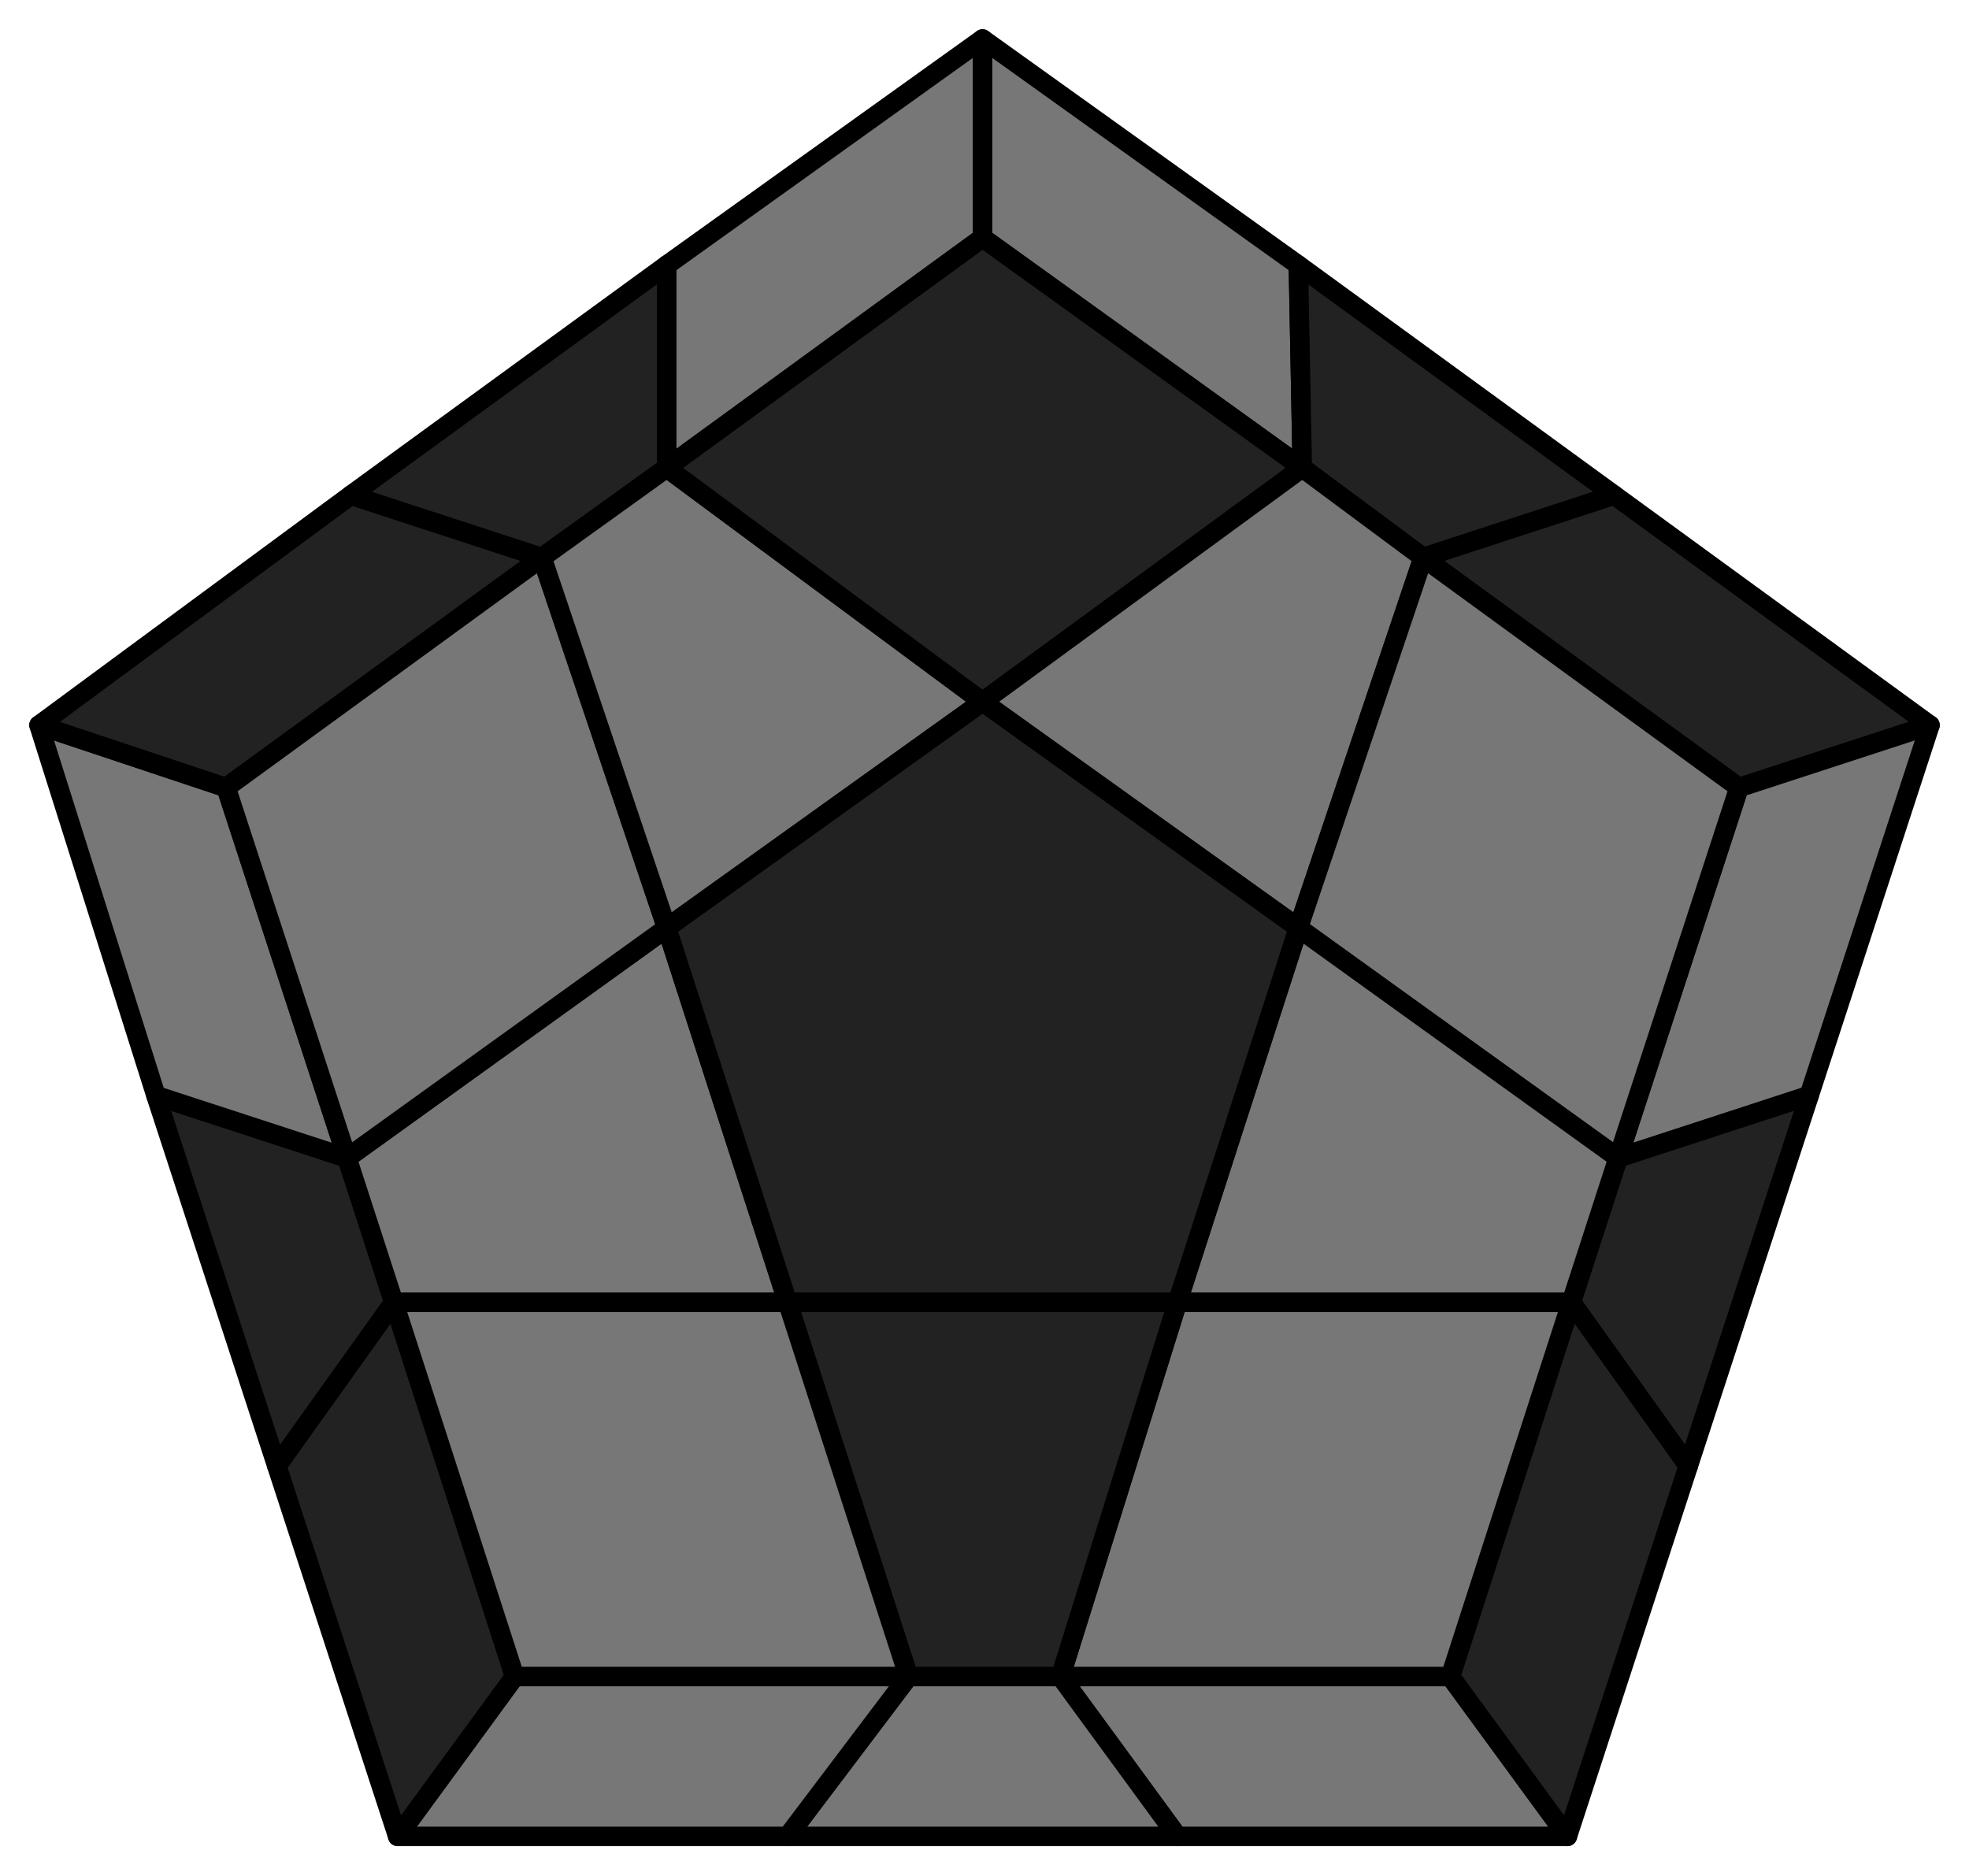
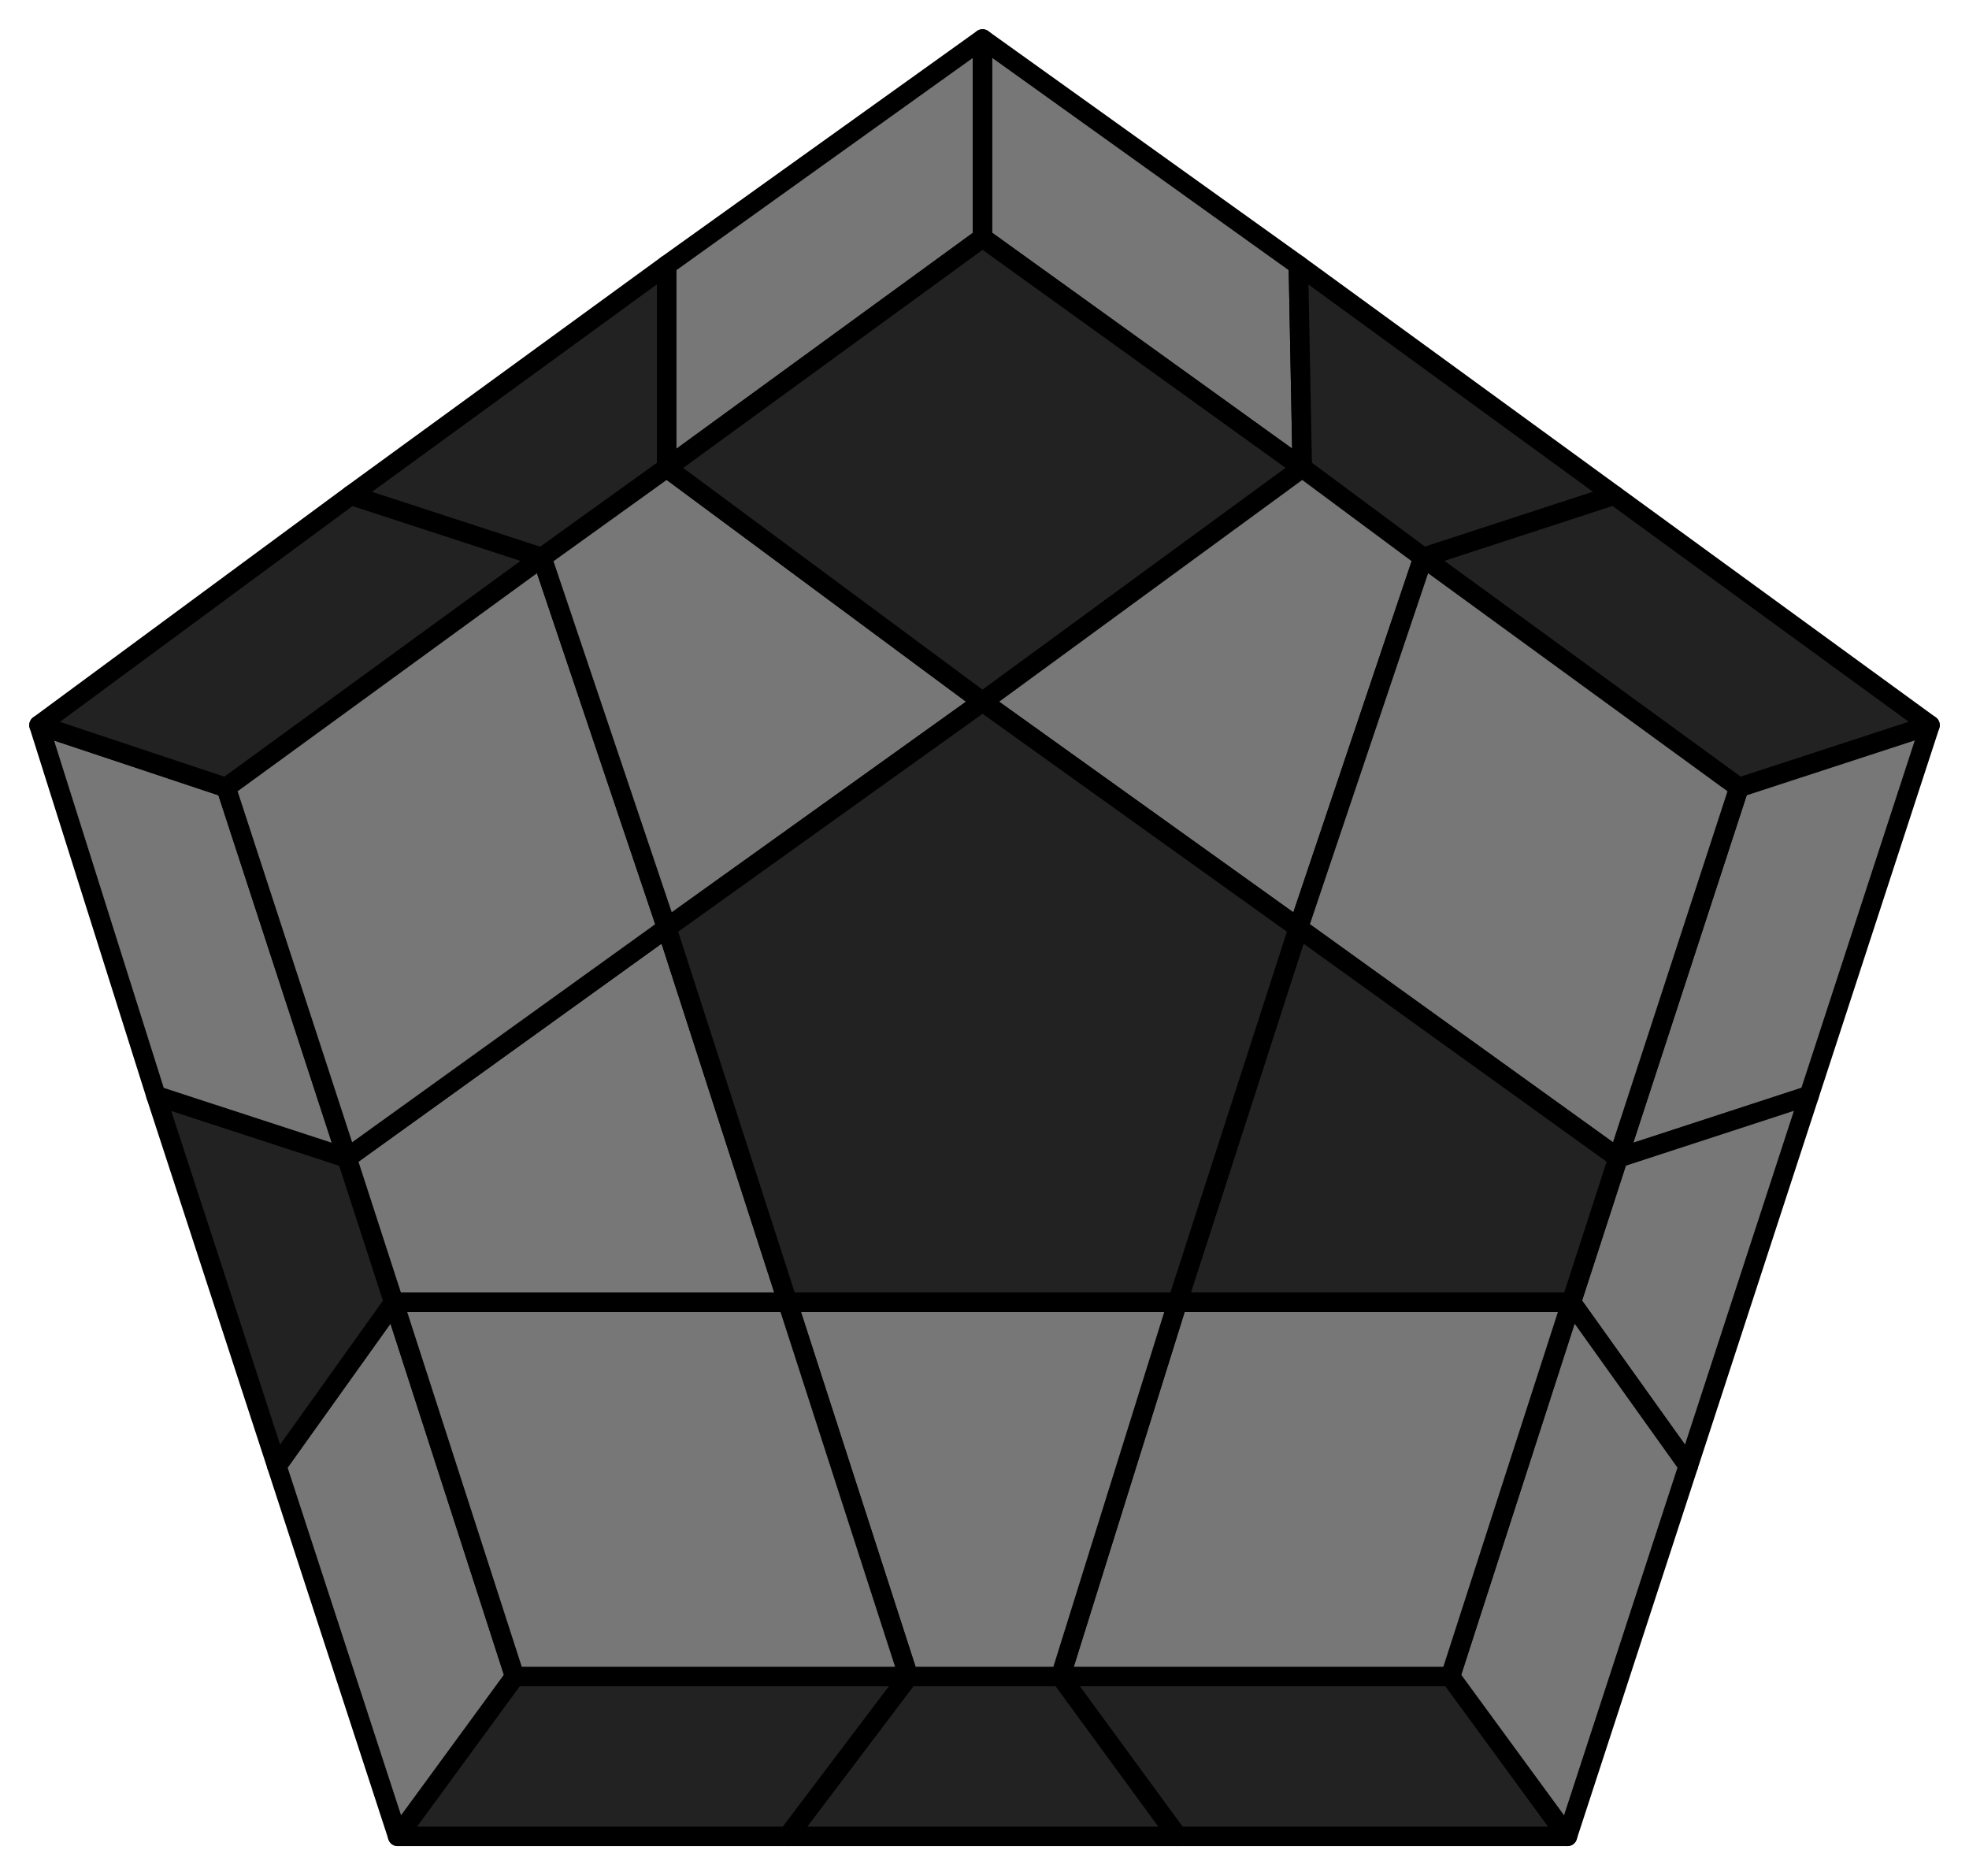
<svg xmlns="http://www.w3.org/2000/svg" id="229" width="505" height="481">
  <style>
polygon { stroke: black; stroke-width: 5px; stroke-linejoin: round;}
.light {fill: #777;}
.dark {fill: #222;}
</style>
-   <polygon class="light" points="402 471 302 471 272 430 372 430" />
-   <polygon class="light" points="302 471 202 471 233 430 272 430" />
-   <polygon class="light" points="202 471 102 471 132 430 233 430" />
-   <polygon class="dark" points="102 471 71 376 101 334 132 430" />
+   <polygon class="dark" points="402 471 302 471 272 430 372 430" />
+   <polygon class="dark" points="302 471 202 471 233 430 272 430" />
+   <polygon class="dark" points="202 471 102 471 132 430 233 430" />
+   <polygon class="light" points="102 471 71 376 101 334 132 430" />
  <polygon class="dark" points="71 376 40 281 89 297 101 334" />
  <polygon class="light" points="40 281 10 186 58 202 89 297" />
  <polygon class="dark" points="10 186 90 127 139 143 58 202" />
  <polygon class="dark" points="90 127 171 68 171 120 139 143" />
  <polygon class="light" points="171 68 252 10 252 61 171 120" />
  <polygon class="light" points="252 10 333 68 334 120 252 61" />
  <polygon class="dark" points="333 68 414 127 365 143 334 120" />
  <polygon class="dark" points="414 127 495 186 446 202 365 143" />
  <polygon class="light" points="495 186 464 281 415 297 446 202" />
-   <polygon class="dark" points="464 281 433 376 403 334 415 297" />
-   <polygon class="dark" points="433 376 402 471 372 430 403 334" />
+   <polygon class="light" points="464 281 433 376 403 334 415 297" />
+   <polygon class="light" points="433 376 402 471 372 430 403 334" />
  <polygon class="light" points="372 430 272 430 302 334 403 334" />
-   <polygon class="dark" points="272 430 233 430 202 334 302 334" />
+   <polygon class="light" points="272 430 233 430 202 334 302 334" />
  <polygon class="light" points="132 430 101 334 202 334 233 430" />
  <polygon class="light" points="101 334 89 297 171 238 202 334" />
  <polygon class="light" points="58 202 139 143 171 238 89 297" />
  <polygon class="light" points="139 143 171 120 252 180 171 238" />
  <polygon class="dark" points="252 61 334 120 252 180 171 120" />
  <polygon class="light" points="334 120 365 143 333 238 252 180" />
  <polygon class="light" points="446 202 415 297 333 238 365 143" />
-   <polygon class="light" points="415 297 403 334 302 334 333 238" />
+   <polygon class="dark" points="415 297 403 334 302 334 333 238" />
  <polygon class="dark" points="302 334 202 334 171 238 252 180 333 238" />
</svg>
